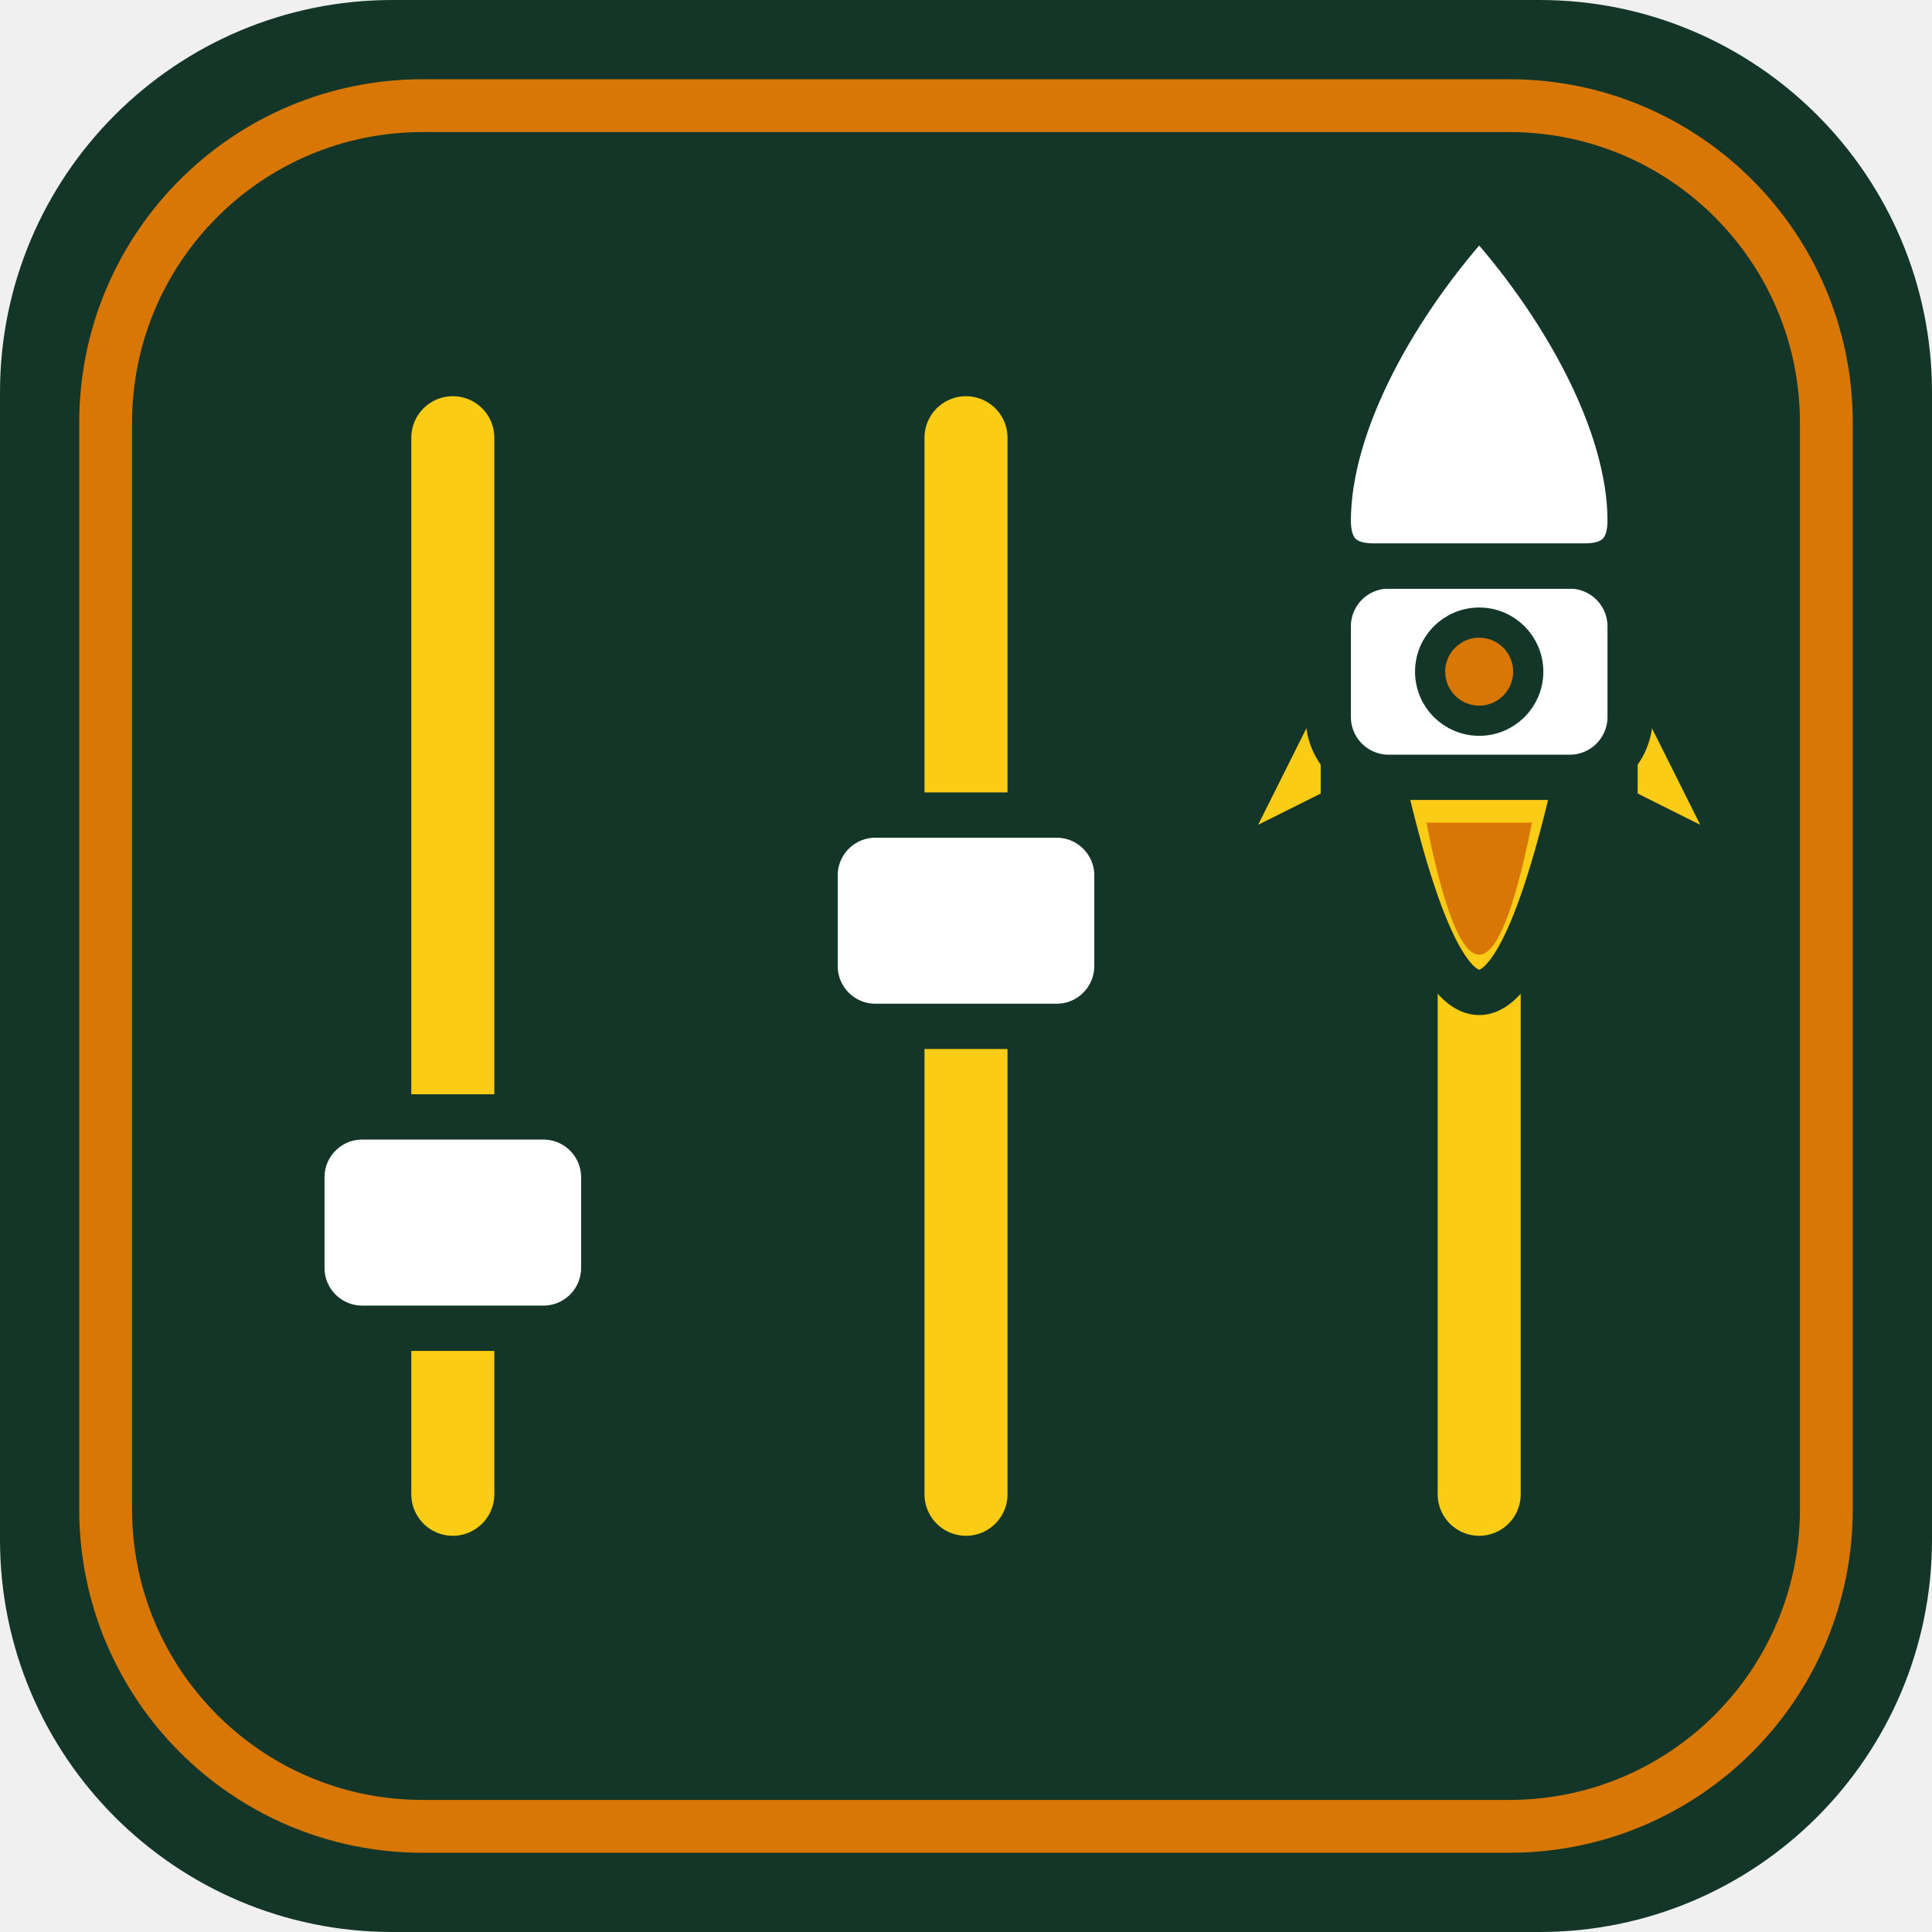
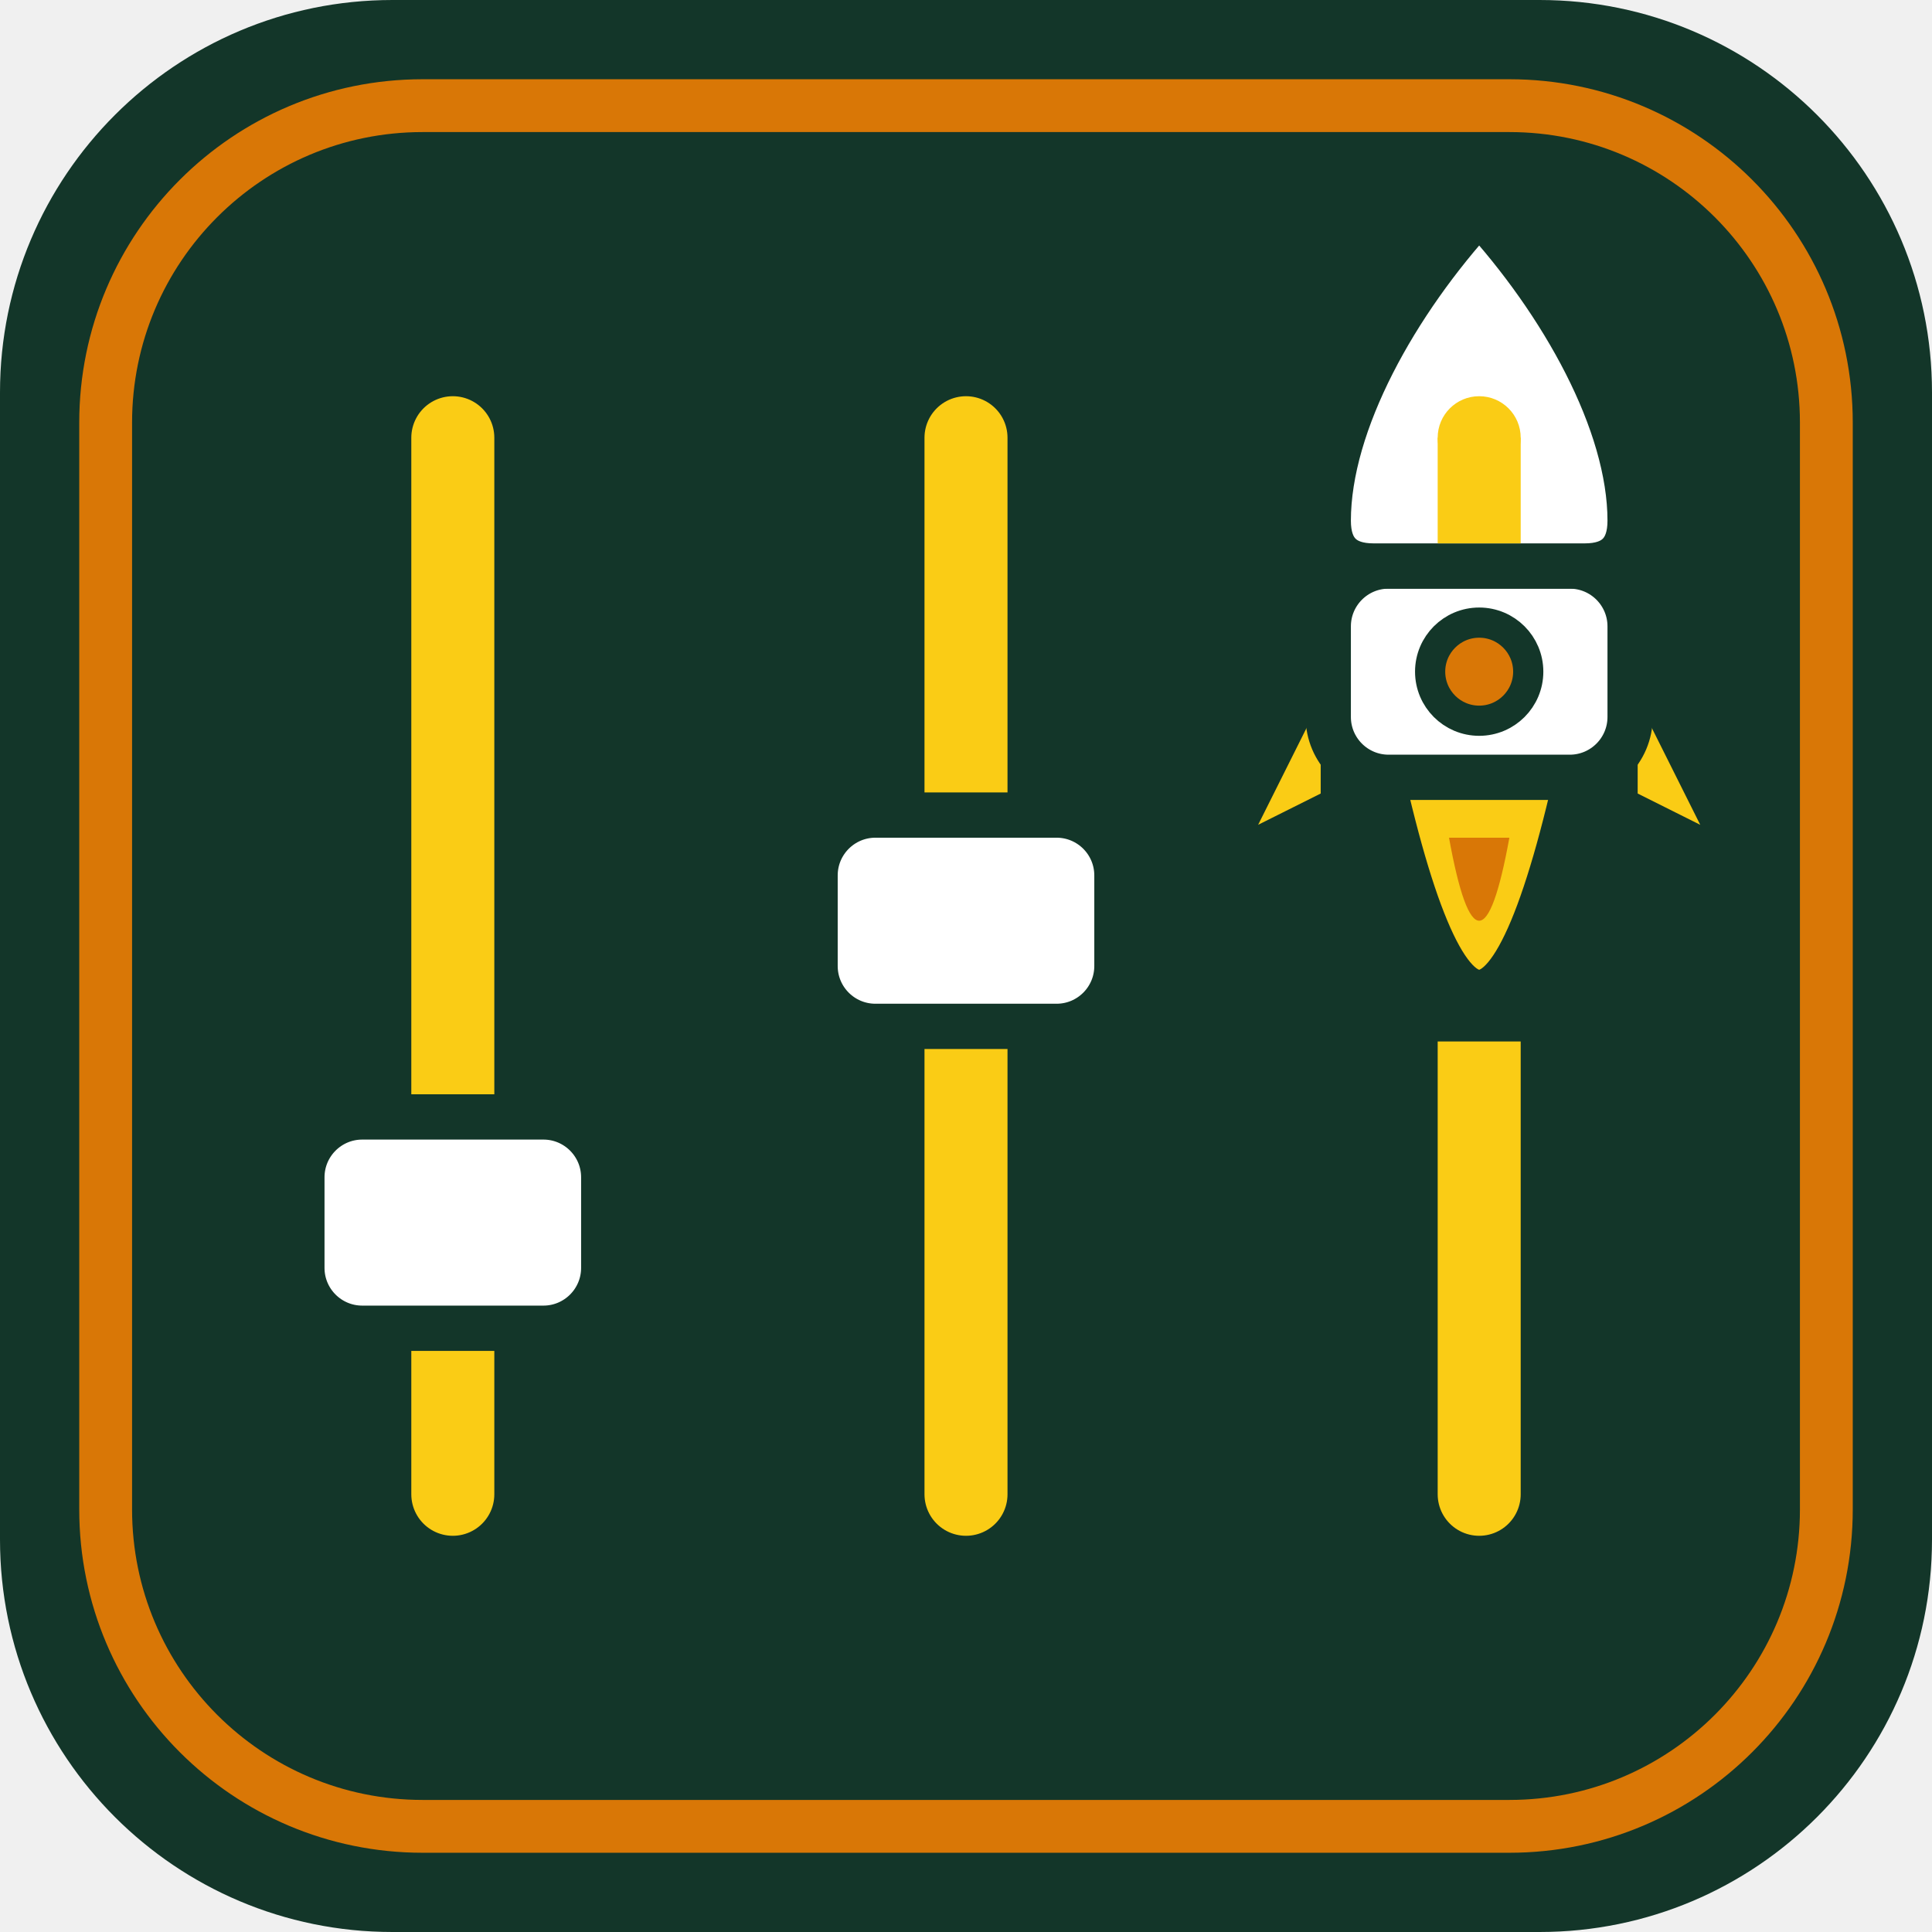
<svg xmlns="http://www.w3.org/2000/svg" viewBox="0 0 512 512">
  <rect width="512" height="512" rx="104" fill="#133629" />
  <rect x="28" y="28" width="456" height="456" rx="84" fill="none" stroke="#D97706" stroke-width="14" />
  <g stroke="#FACC15" stroke-width="22" stroke-linecap="round">
    <line x1="120" y1="116" x2="120" y2="396" />
    <line x1="256" y1="116" x2="256" y2="396" />
    <line x1="392" y1="116" x2="392" y2="396" />
  </g>
  <g fill="#FFFFFF" stroke="#133629" stroke-width="12">
    <rect x="80" y="296" width="80" height="56" rx="16" />
    <rect x="216" y="216" width="80" height="56" rx="16" />
  </g>
+   <rect x="370" y="250" width="44" height="26" fill="#133629" />
  <g stroke="#133629" stroke-width="12" stroke-linejoin="round">
    <path d="M356 160 L320 232 L356 214 Z M428 160 L464 232 L428 214 Z" fill="#FACC15" />
    <path d="M364 196 L420 196 Q392 330 364 196 Z" fill="#FACC15" />
    <rect x="352" y="150" width="80" height="56" rx="16" fill="#FFFFFF" />
    <path d="M392 56 C414 80 432 112 432 138 Q432 150 420 150 L364 150 Q352 150 352 138 C352 112 370 80 392 56 Z" fill="#FFFFFF" />
  </g>
+   <circle cx="392" cy="116" r="11" fill="#FACC15" />
+   <rect x="381" y="116" width="22" height="28" fill="#FACC15" />
  <circle cx="392" cy="178" r="13" fill="#D97706" stroke="#133629" stroke-width="8" />
-   <path d="M378 218 Q392 288 406 218 Z" fill="#D97706" />
+   <path d="M384 222 Q392 266 400 222 Z" fill="#D97706" />
</svg>
